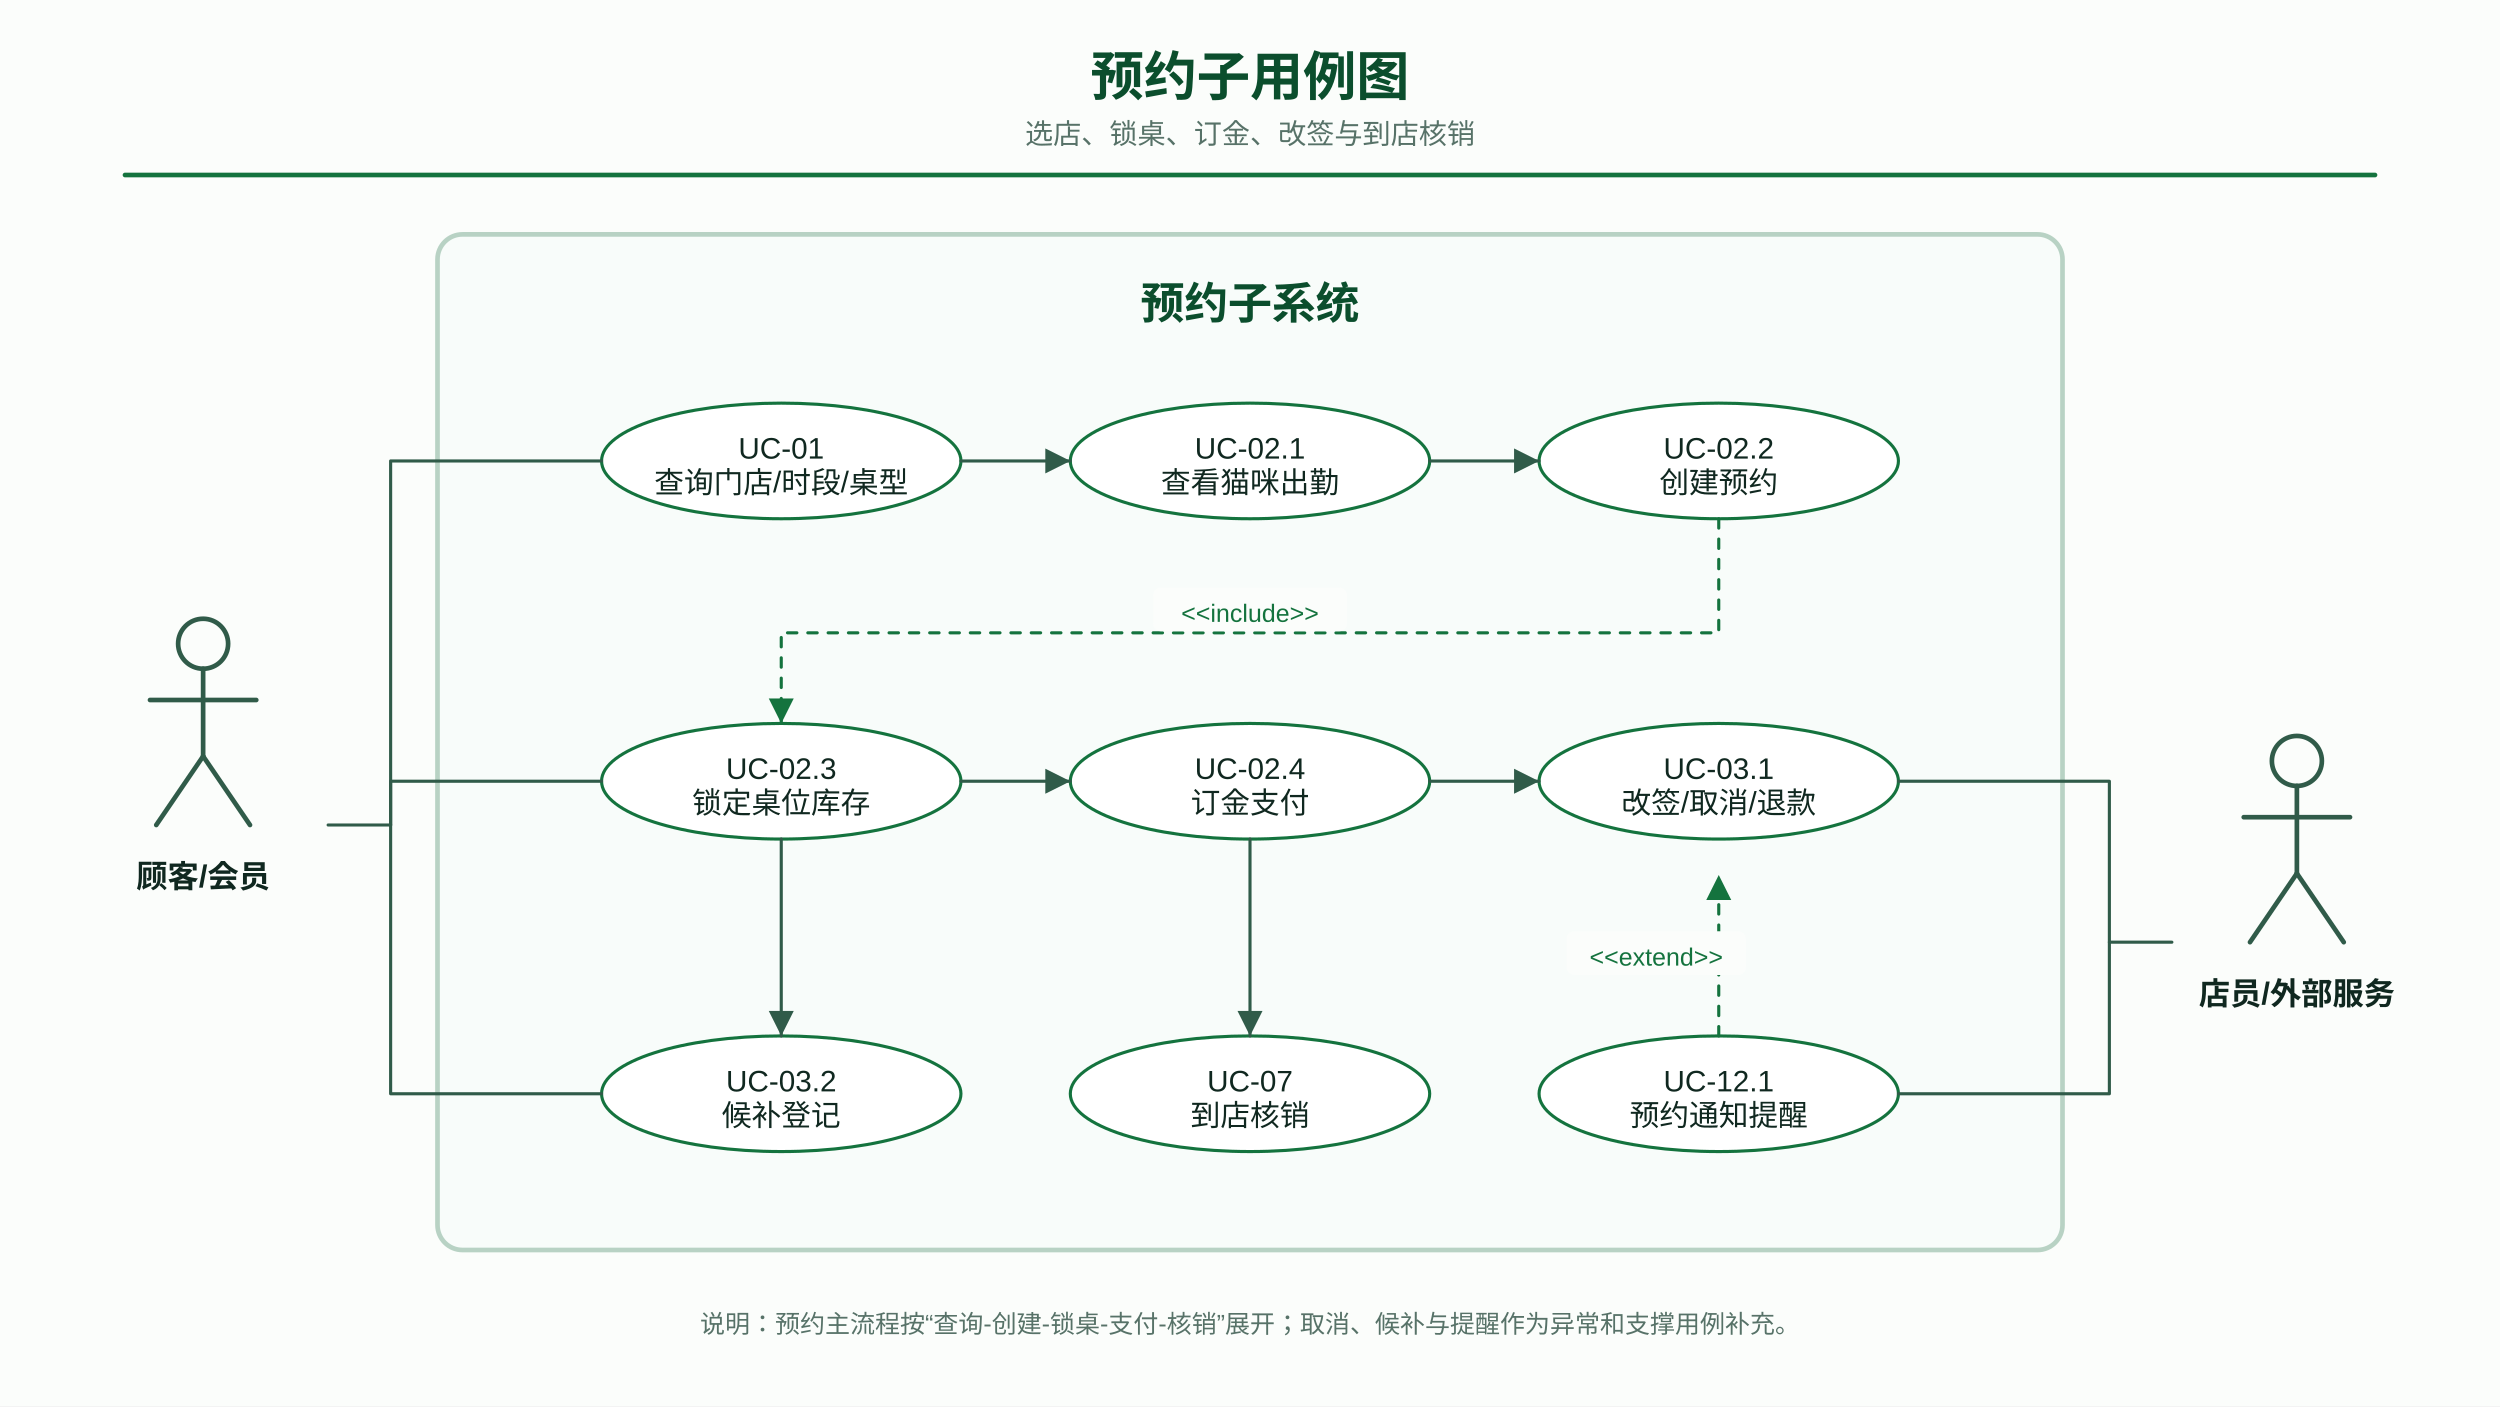
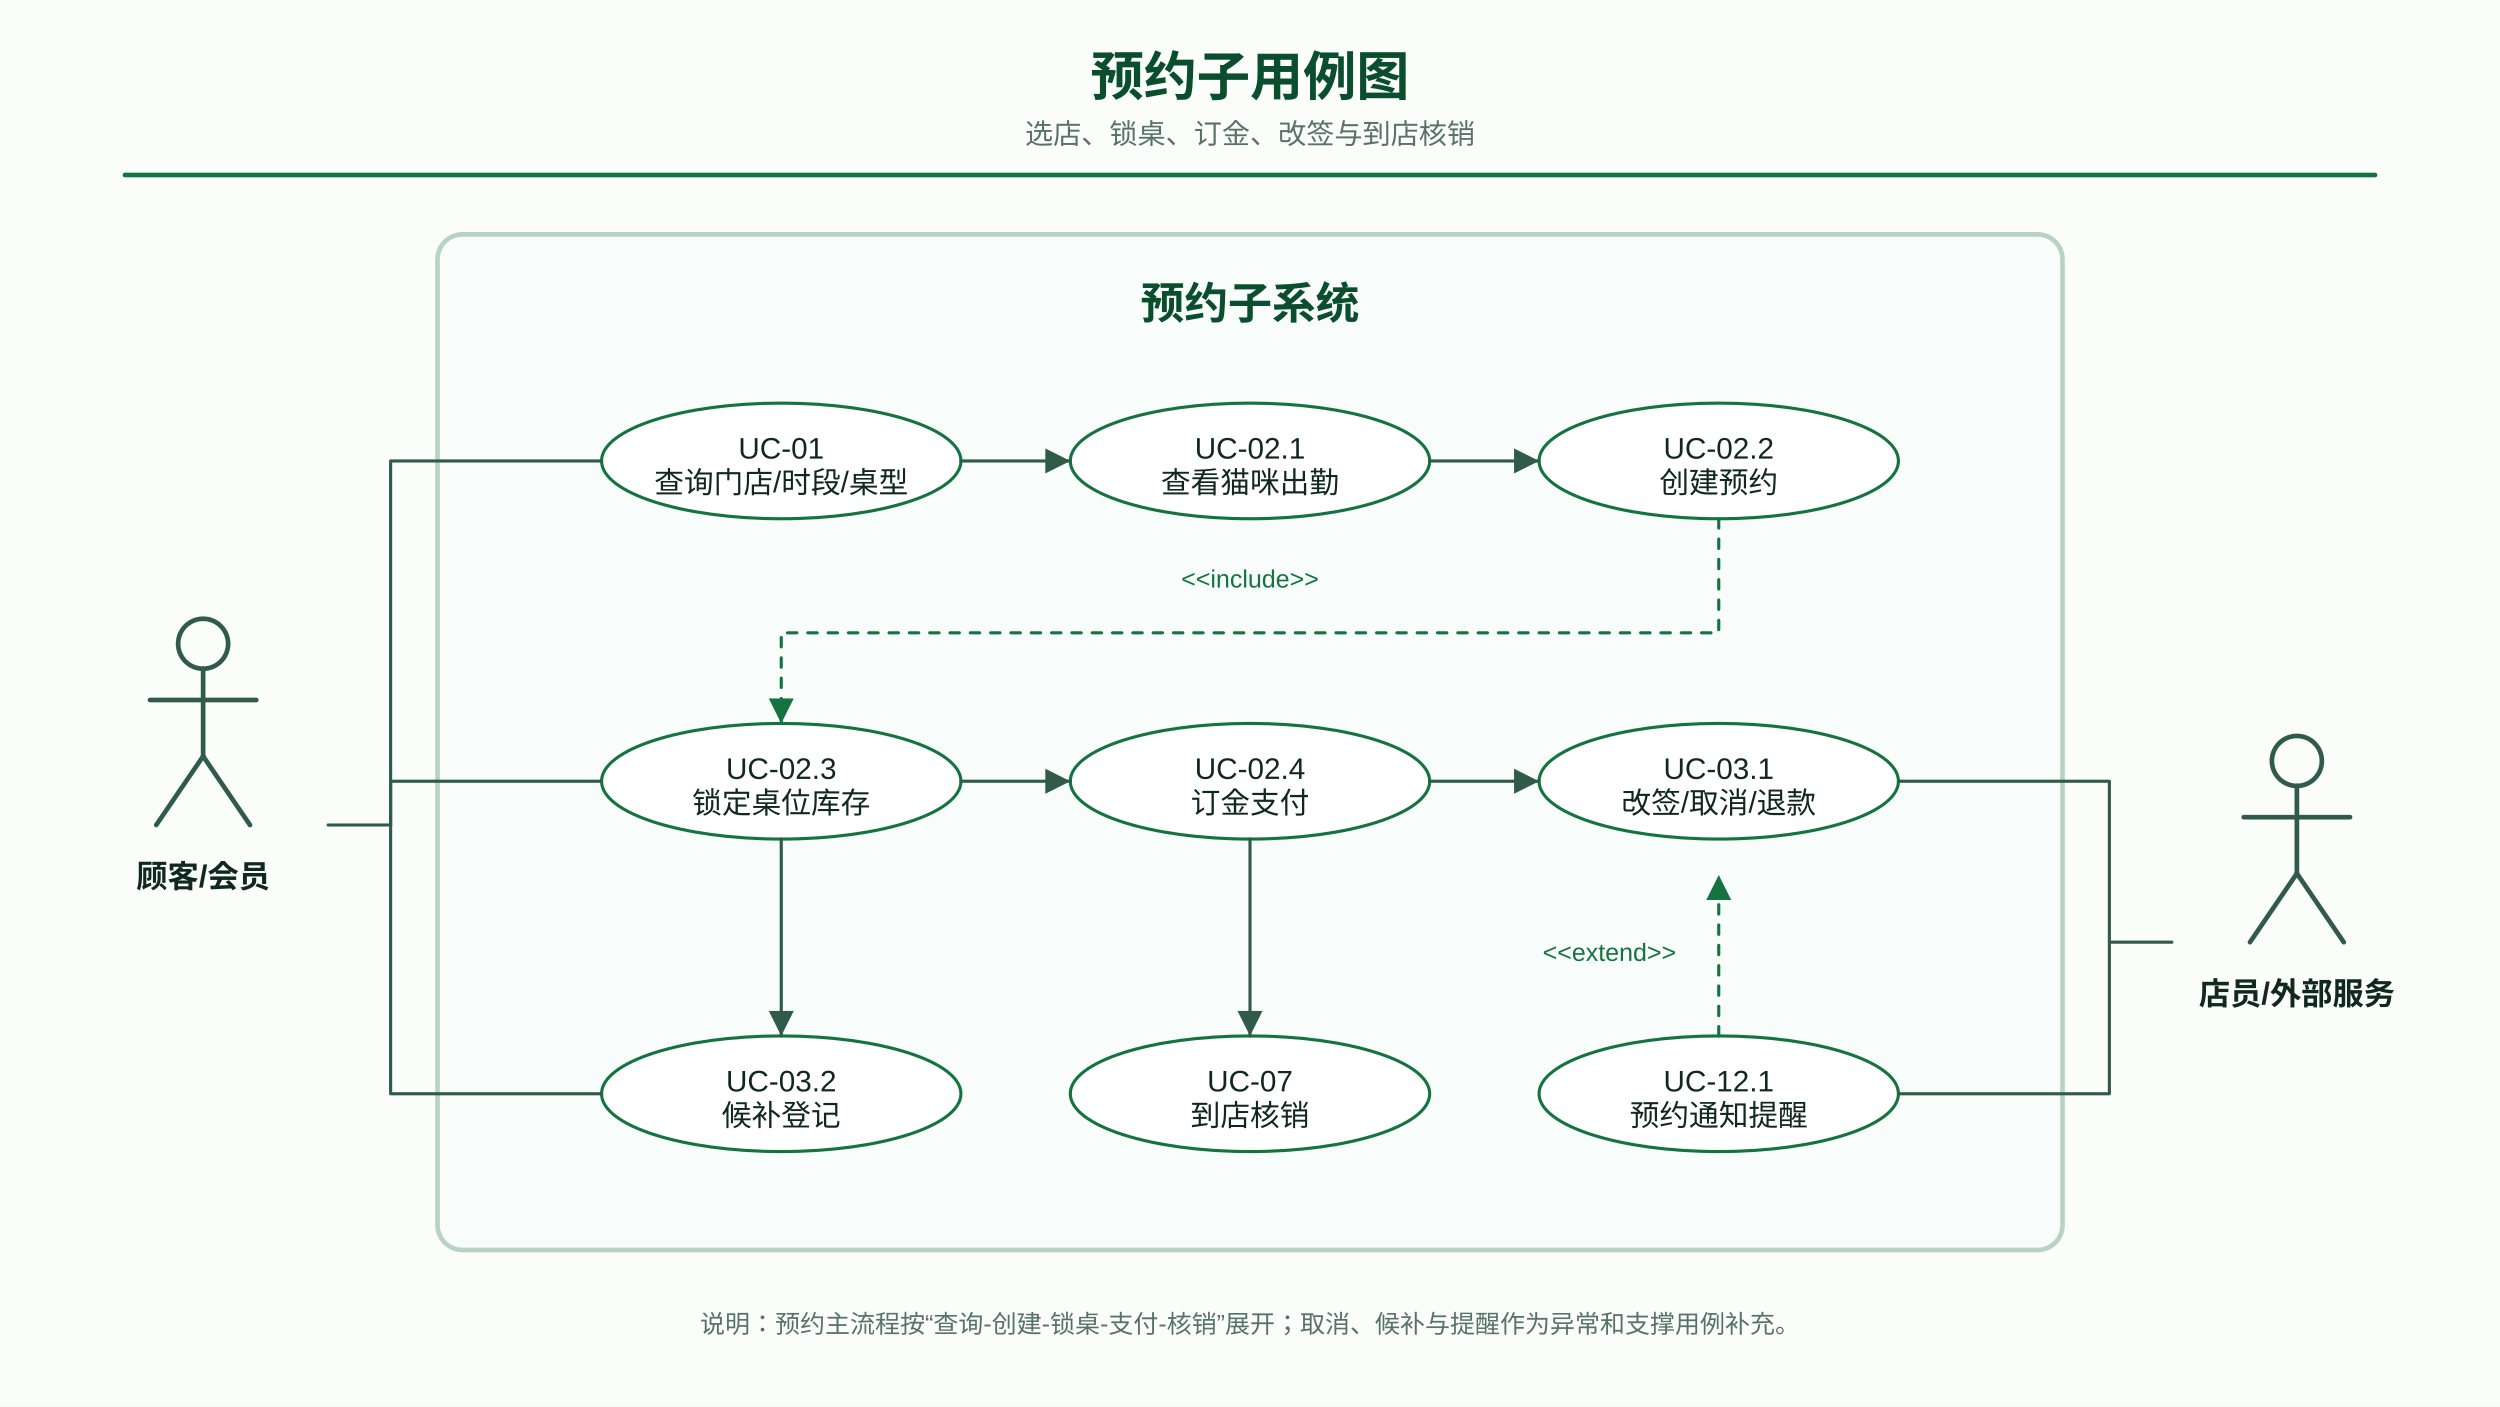
<svg xmlns="http://www.w3.org/2000/svg" width="1600" height="900" viewBox="0 0 1600 900">
  <defs>
    <marker id="arrow" markerWidth="12" markerHeight="12" refX="10" refY="6" orient="auto" markerUnits="strokeWidth">
      <path d="M2,2 L10,6 L2,10 Z" fill="#305B49" />
    </marker>
    <marker id="arrowGreen" markerWidth="12" markerHeight="12" refX="10" refY="6" orient="auto" markerUnits="strokeWidth">
      <path d="M2,2 L10,6 L2,10 Z" fill="#14733E" />
    </marker>
  </defs>
  <rect x="0" y="0" width="1600" height="900" fill="#FBFDFB" />
  <text x="800.0" y="61.0" text-anchor="middle" font-family="Microsoft YaHei, SimHei, Arial" font-size="34" font-weight="700" fill="#0B4E2D">预约子用例图</text>
  <text x="800.0" y="92.0" text-anchor="middle" font-family="Microsoft YaHei, SimHei, Arial" font-size="18" font-weight="400" fill="#577268">选店、锁桌、订金、改签与到店核销</text>
  <polyline points="80.0,112.0 1520.0,112.0" fill="none" stroke="#14733E" stroke-width="3" stroke-linejoin="round" stroke-linecap="round" />
  <rect x="280" y="150" width="1040" height="650" rx="16" fill="#F8FCFA" stroke="#B8D2C4" stroke-width="3" />
  <text x="800.0" y="204.0" text-anchor="middle" font-family="Microsoft YaHei, SimHei, Arial" font-size="28" font-weight="700" fill="#0B4E2D">预约子系统</text>
  <ellipse cx="500.0" cy="295.0" rx="115.0" ry="37.0" fill="#FFFFFF" stroke="#14733E" stroke-width="2" />
  <text x="500.0" y="293.5" text-anchor="middle" font-family="Microsoft YaHei, SimHei, Arial" font-size="19" font-weight="400" fill="#102820">UC-01</text>
  <text x="500.0" y="315.5" text-anchor="middle" font-family="Microsoft YaHei, SimHei, Arial" font-size="19" font-weight="400" fill="#102820">查询门店/时段/桌型</text>
  <ellipse cx="800.0" cy="295.0" rx="115.0" ry="37.0" fill="#FFFFFF" stroke="#14733E" stroke-width="2" />
  <text x="800.0" y="293.5" text-anchor="middle" font-family="Microsoft YaHei, SimHei, Arial" font-size="19" font-weight="400" fill="#102820">UC-02.1</text>
  <text x="800.0" y="315.5" text-anchor="middle" font-family="Microsoft YaHei, SimHei, Arial" font-size="19" font-weight="400" fill="#102820">查看猫咪出勤</text>
  <ellipse cx="1100.0" cy="295.0" rx="115.0" ry="37.0" fill="#FFFFFF" stroke="#14733E" stroke-width="2" />
  <text x="1100.0" y="293.5" text-anchor="middle" font-family="Microsoft YaHei, SimHei, Arial" font-size="19" font-weight="400" fill="#102820">UC-02.2</text>
  <text x="1100.0" y="315.5" text-anchor="middle" font-family="Microsoft YaHei, SimHei, Arial" font-size="19" font-weight="400" fill="#102820">创建预约</text>
  <ellipse cx="500.0" cy="500.0" rx="115.0" ry="37.0" fill="#FFFFFF" stroke="#14733E" stroke-width="2" />
  <text x="500.0" y="498.5" text-anchor="middle" font-family="Microsoft YaHei, SimHei, Arial" font-size="19" font-weight="400" fill="#102820">UC-02.3</text>
  <text x="500.0" y="520.5" text-anchor="middle" font-family="Microsoft YaHei, SimHei, Arial" font-size="19" font-weight="400" fill="#102820">锁定桌位库存</text>
  <ellipse cx="800.0" cy="500.0" rx="115.0" ry="37.0" fill="#FFFFFF" stroke="#14733E" stroke-width="2" />
  <text x="800.0" y="498.5" text-anchor="middle" font-family="Microsoft YaHei, SimHei, Arial" font-size="19" font-weight="400" fill="#102820">UC-02.4</text>
  <text x="800.0" y="520.5" text-anchor="middle" font-family="Microsoft YaHei, SimHei, Arial" font-size="19" font-weight="400" fill="#102820">订金支付</text>
  <ellipse cx="1100.0" cy="500.0" rx="115.0" ry="37.0" fill="#FFFFFF" stroke="#14733E" stroke-width="2" />
  <text x="1100.0" y="498.5" text-anchor="middle" font-family="Microsoft YaHei, SimHei, Arial" font-size="19" font-weight="400" fill="#102820">UC-03.1</text>
  <text x="1100.0" y="520.5" text-anchor="middle" font-family="Microsoft YaHei, SimHei, Arial" font-size="19" font-weight="400" fill="#102820">改签/取消/退款</text>
  <ellipse cx="500.0" cy="700.0" rx="115.0" ry="37.0" fill="#FFFFFF" stroke="#14733E" stroke-width="2" />
  <text x="500.0" y="698.5" text-anchor="middle" font-family="Microsoft YaHei, SimHei, Arial" font-size="19" font-weight="400" fill="#102820">UC-03.2</text>
  <text x="500.0" y="720.5" text-anchor="middle" font-family="Microsoft YaHei, SimHei, Arial" font-size="19" font-weight="400" fill="#102820">候补登记</text>
  <ellipse cx="800.0" cy="700.0" rx="115.0" ry="37.0" fill="#FFFFFF" stroke="#14733E" stroke-width="2" />
  <text x="800.0" y="698.5" text-anchor="middle" font-family="Microsoft YaHei, SimHei, Arial" font-size="19" font-weight="400" fill="#102820">UC-07</text>
  <text x="800.0" y="720.5" text-anchor="middle" font-family="Microsoft YaHei, SimHei, Arial" font-size="19" font-weight="400" fill="#102820">到店核销</text>
  <ellipse cx="1100.0" cy="700.0" rx="115.0" ry="37.0" fill="#FFFFFF" stroke="#14733E" stroke-width="2" />
  <text x="1100.0" y="698.5" text-anchor="middle" font-family="Microsoft YaHei, SimHei, Arial" font-size="19" font-weight="400" fill="#102820">UC-12.1</text>
  <text x="1100.0" y="720.5" text-anchor="middle" font-family="Microsoft YaHei, SimHei, Arial" font-size="19" font-weight="400" fill="#102820">预约通知提醒</text>
  <polyline points="615.0,295.0 685.0,295.0" fill="none" stroke="#305B49" stroke-width="2" stroke-linejoin="round" stroke-linecap="round" marker-end="url(#arrow)" />
  <polyline points="915.0,295.0 985.0,295.0" fill="none" stroke="#305B49" stroke-width="2" stroke-linejoin="round" stroke-linecap="round" marker-end="url(#arrow)" />
  <polyline points="615.0,500.0 685.0,500.0" fill="none" stroke="#305B49" stroke-width="2" stroke-linejoin="round" stroke-linecap="round" marker-end="url(#arrow)" />
  <polyline points="915.0,500.0 985.0,500.0" fill="none" stroke="#305B49" stroke-width="2" stroke-linejoin="round" stroke-linecap="round" marker-end="url(#arrow)" />
  <polyline points="800.0,537.0 800.0,663.0" fill="none" stroke="#305B49" stroke-width="2" stroke-linejoin="round" stroke-linecap="round" marker-end="url(#arrow)" />
  <polyline points="1100.0,332.0 1100.0,405.0 500.0,405.0 500.0,463.0" fill="none" stroke="#14733E" stroke-width="2" stroke-linejoin="round" stroke-linecap="round" stroke-dasharray="6 7" marker-end="url(#arrowGreen)" />
-   <text x="800.0" y="398.0" text-anchor="middle" font-family="Microsoft YaHei, SimHei, Arial" font-size="16" font-weight="400" fill="#14733E">&lt;&lt;include&gt;&gt;</text>
+   <text x="800.0" y="376.0" text-anchor="middle" font-family="Microsoft YaHei, SimHei, Arial" font-size="16" font-weight="400" fill="#14733E">&lt;&lt;include&gt;&gt;</text>
  <polyline points="500.0,537.0 500.0,663.0" fill="none" stroke="#305B49" stroke-width="2" stroke-linejoin="round" stroke-linecap="round" marker-end="url(#arrow)" />
  <polyline points="1100.0,663.0 1100.0,560.0" fill="none" stroke="#14733E" stroke-width="2" stroke-linejoin="round" stroke-linecap="round" stroke-dasharray="6 7" marker-end="url(#arrowGreen)" />
-   <text x="1060.0" y="618.0" text-anchor="middle" font-family="Microsoft YaHei, SimHei, Arial" font-size="16" font-weight="400" fill="#14733E">&lt;&lt;extend&gt;&gt;</text>
+   <text x="1030.0" y="615.0" text-anchor="middle" font-family="Microsoft YaHei, SimHei, Arial" font-size="16" font-weight="400" fill="#14733E">&lt;&lt;extend&gt;&gt;</text>
  <ellipse cx="130.0" cy="412.0" rx="16.0" ry="16.0" fill="#FBFDFB" stroke="#305B49" stroke-width="3" />
  <polyline points="130.0,428.0 130.0,484.0" fill="none" stroke="#305B49" stroke-width="3" stroke-linejoin="round" stroke-linecap="round" />
  <polyline points="96.0,448.0 164.0,448.0" fill="none" stroke="#305B49" stroke-width="3" stroke-linejoin="round" stroke-linecap="round" />
  <polyline points="130.0,484.0 100.0,528.0" fill="none" stroke="#305B49" stroke-width="3" stroke-linejoin="round" stroke-linecap="round" />
  <polyline points="130.0,484.0 160.0,528.0" fill="none" stroke="#305B49" stroke-width="3" stroke-linejoin="round" stroke-linecap="round" />
  <text x="130.0" y="568.0" text-anchor="middle" font-family="Microsoft YaHei, SimHei, Arial" font-size="20" font-weight="700" fill="#102820">顾客/会员</text>
  <polyline points="210.0,528.0 250.0,528.0 250.0,295.0 385.0,295.0" fill="none" stroke="#305B49" stroke-width="2" stroke-linejoin="round" stroke-linecap="round" />
  <polyline points="250.0,528.0 250.0,500.0 385.0,500.0" fill="none" stroke="#305B49" stroke-width="2" stroke-linejoin="round" stroke-linecap="round" />
  <polyline points="250.0,528.0 250.0,700.0 385.0,700.0" fill="none" stroke="#305B49" stroke-width="2" stroke-linejoin="round" stroke-linecap="round" />
  <ellipse cx="1470.0" cy="487.0" rx="16.0" ry="16.0" fill="#FBFDFB" stroke="#305B49" stroke-width="3" />
  <polyline points="1470.0,503.0 1470.0,559.0" fill="none" stroke="#305B49" stroke-width="3" stroke-linejoin="round" stroke-linecap="round" />
  <polyline points="1436.0,523.0 1504.0,523.0" fill="none" stroke="#305B49" stroke-width="3" stroke-linejoin="round" stroke-linecap="round" />
  <polyline points="1470.0,559.0 1440.0,603.0" fill="none" stroke="#305B49" stroke-width="3" stroke-linejoin="round" stroke-linecap="round" />
  <polyline points="1470.0,559.0 1500.0,603.0" fill="none" stroke="#305B49" stroke-width="3" stroke-linejoin="round" stroke-linecap="round" />
  <text x="1470.0" y="643.0" text-anchor="middle" font-family="Microsoft YaHei, SimHei, Arial" font-size="20" font-weight="700" fill="#102820">店员/外部服务</text>
  <polyline points="1390.0,603.0 1350.0,603.0 1350.0,500.0 1215.0,500.0" fill="none" stroke="#305B49" stroke-width="2" stroke-linejoin="round" stroke-linecap="round" />
  <polyline points="1350.0,603.0 1350.0,700.0 1215.0,700.0" fill="none" stroke="#305B49" stroke-width="2" stroke-linejoin="round" stroke-linecap="round" />
  <text x="800.0" y="853.0" text-anchor="middle" font-family="Microsoft YaHei, SimHei, Arial" font-size="16" font-weight="400" fill="#577268">说明：预约主流程按“查询-创建-锁桌-支付-核销”展开；取消、候补与提醒作为异常和支撑用例补充。</text>
-   <rect x="738.0" y="376.0" width="124.1" height="28.0" rx="5" fill="#FBFDFB" stroke="none" />
-   <text x="800.0" y="398.0" text-anchor="middle" font-family="Microsoft YaHei, SimHei, Arial" font-size="16" font-weight="400" fill="#14733E">&lt;&lt;include&gt;&gt;</text>
-   <rect x="1002.6" y="596.0" width="114.8" height="28.0" rx="5" fill="#FBFDFB" stroke="none" />
-   <text x="1060.0" y="618.0" text-anchor="middle" font-family="Microsoft YaHei, SimHei, Arial" font-size="16" font-weight="400" fill="#14733E">&lt;&lt;extend&gt;&gt;</text>
</svg>
